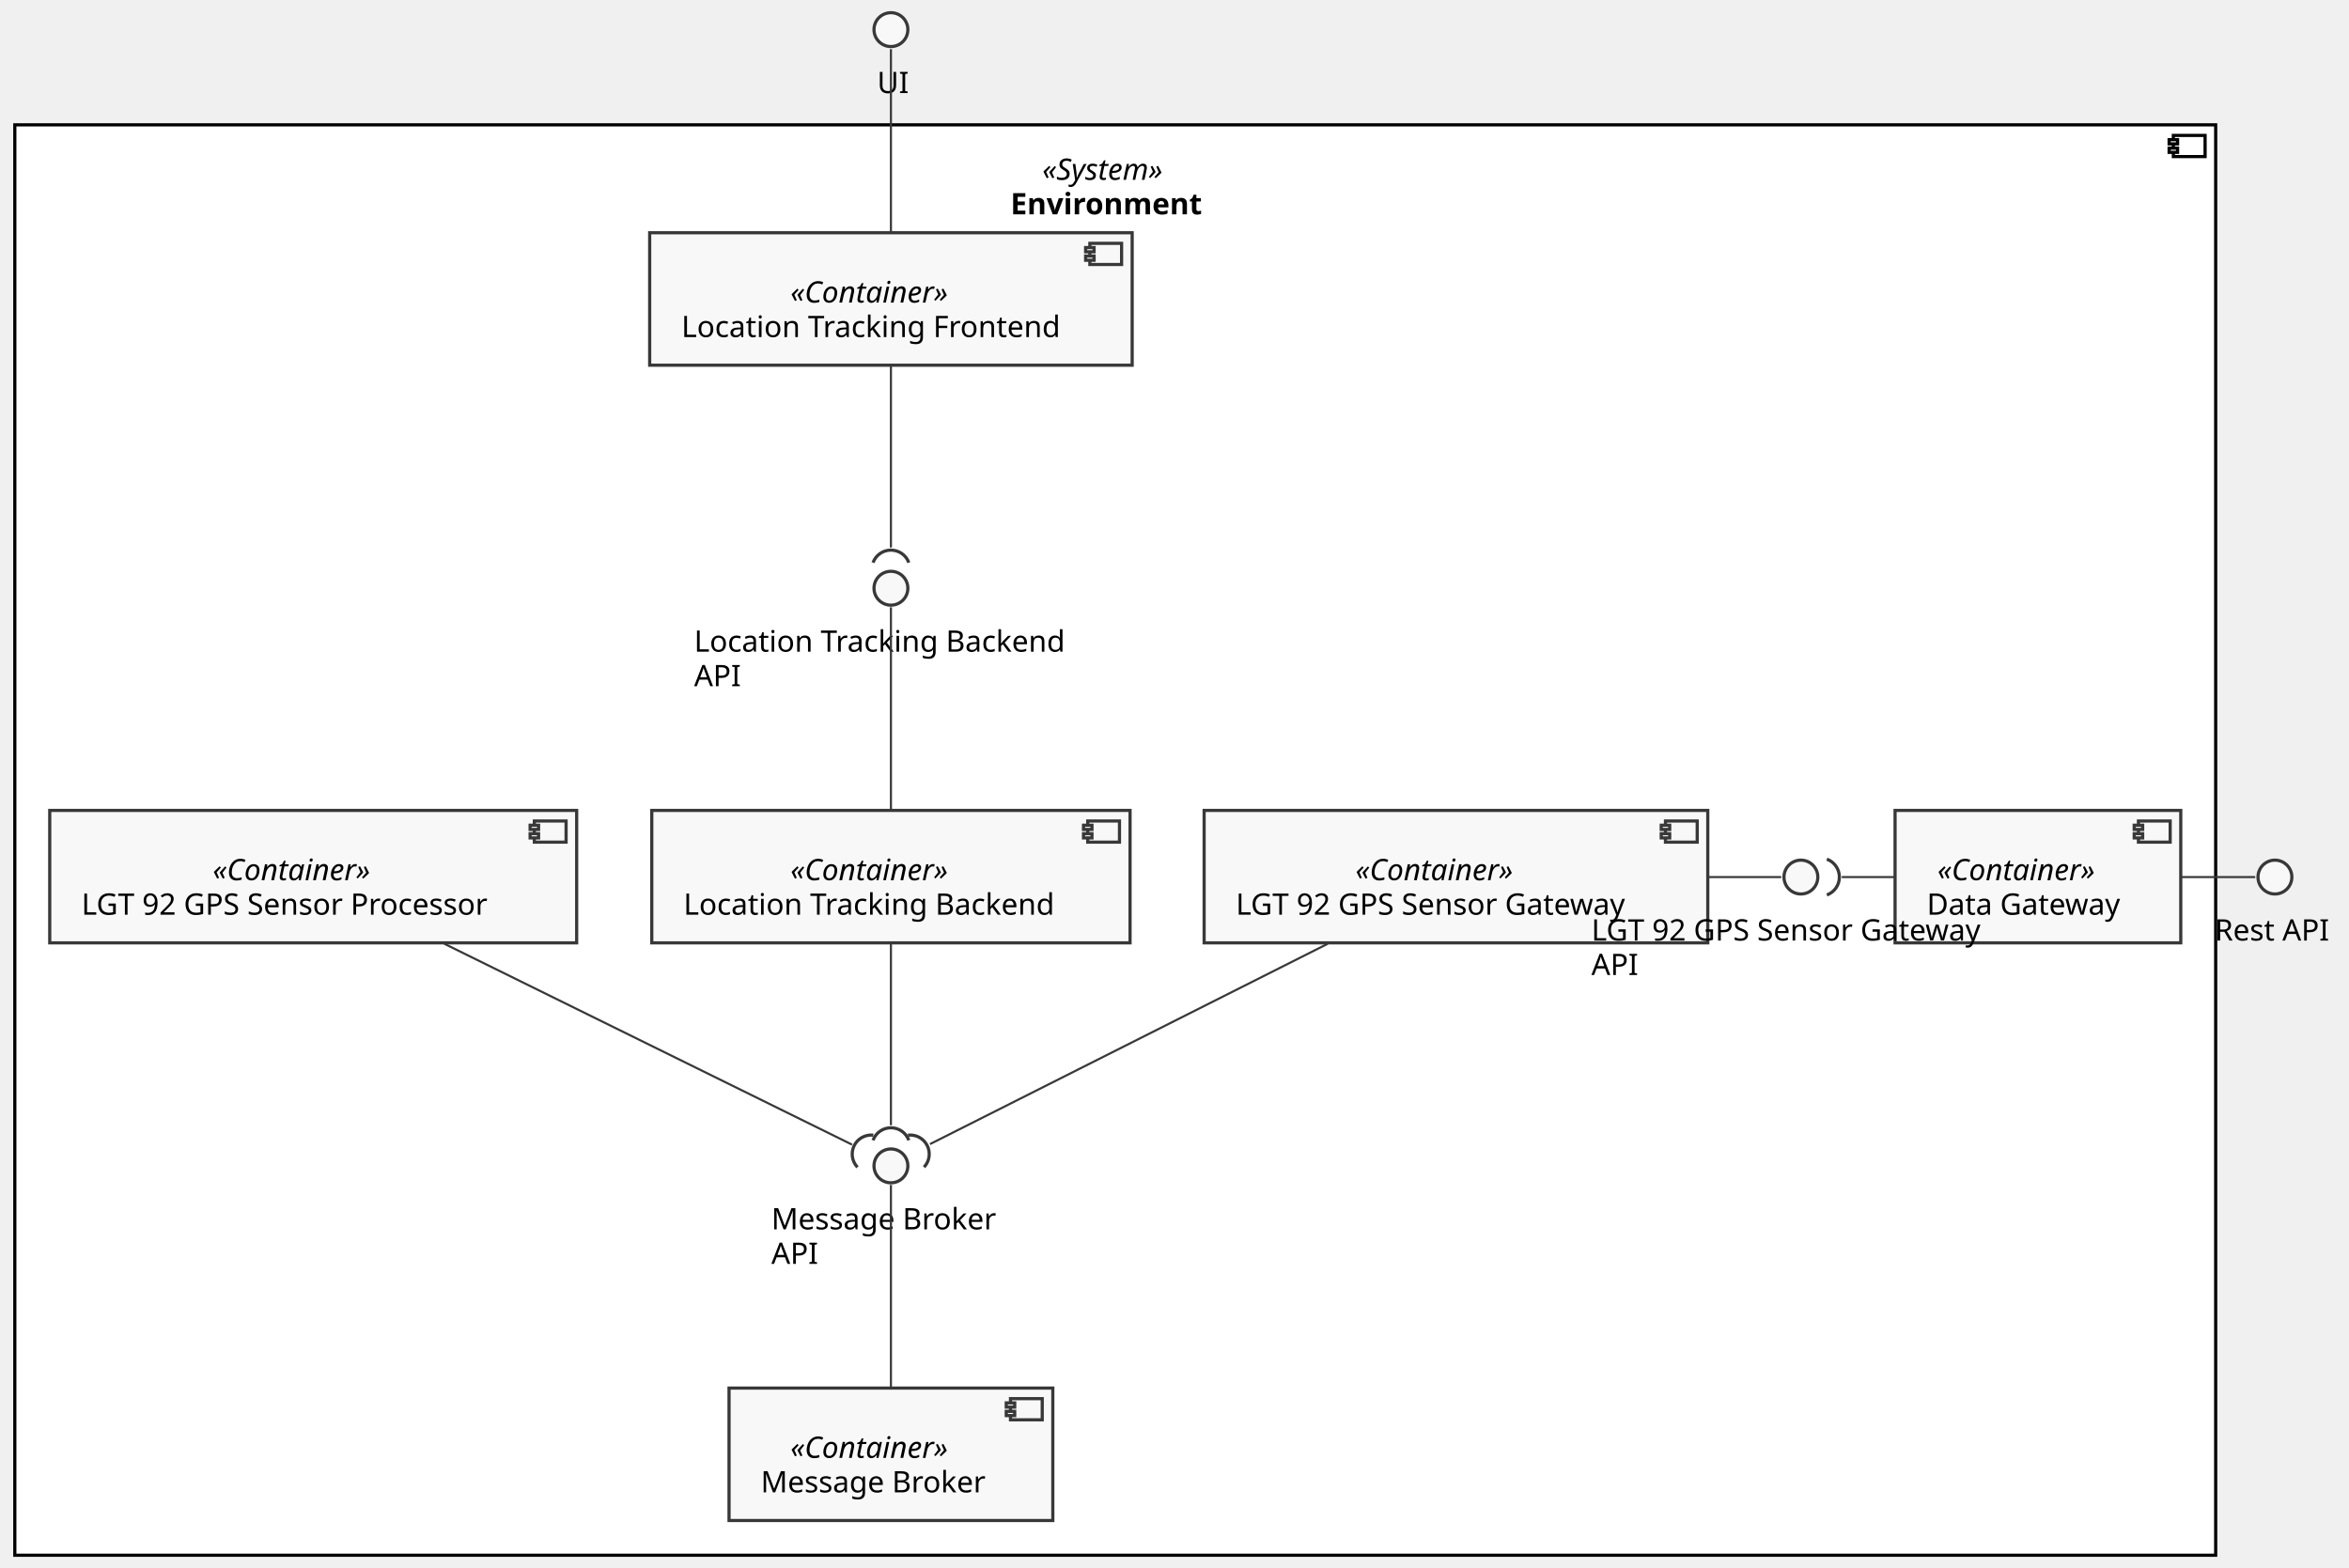
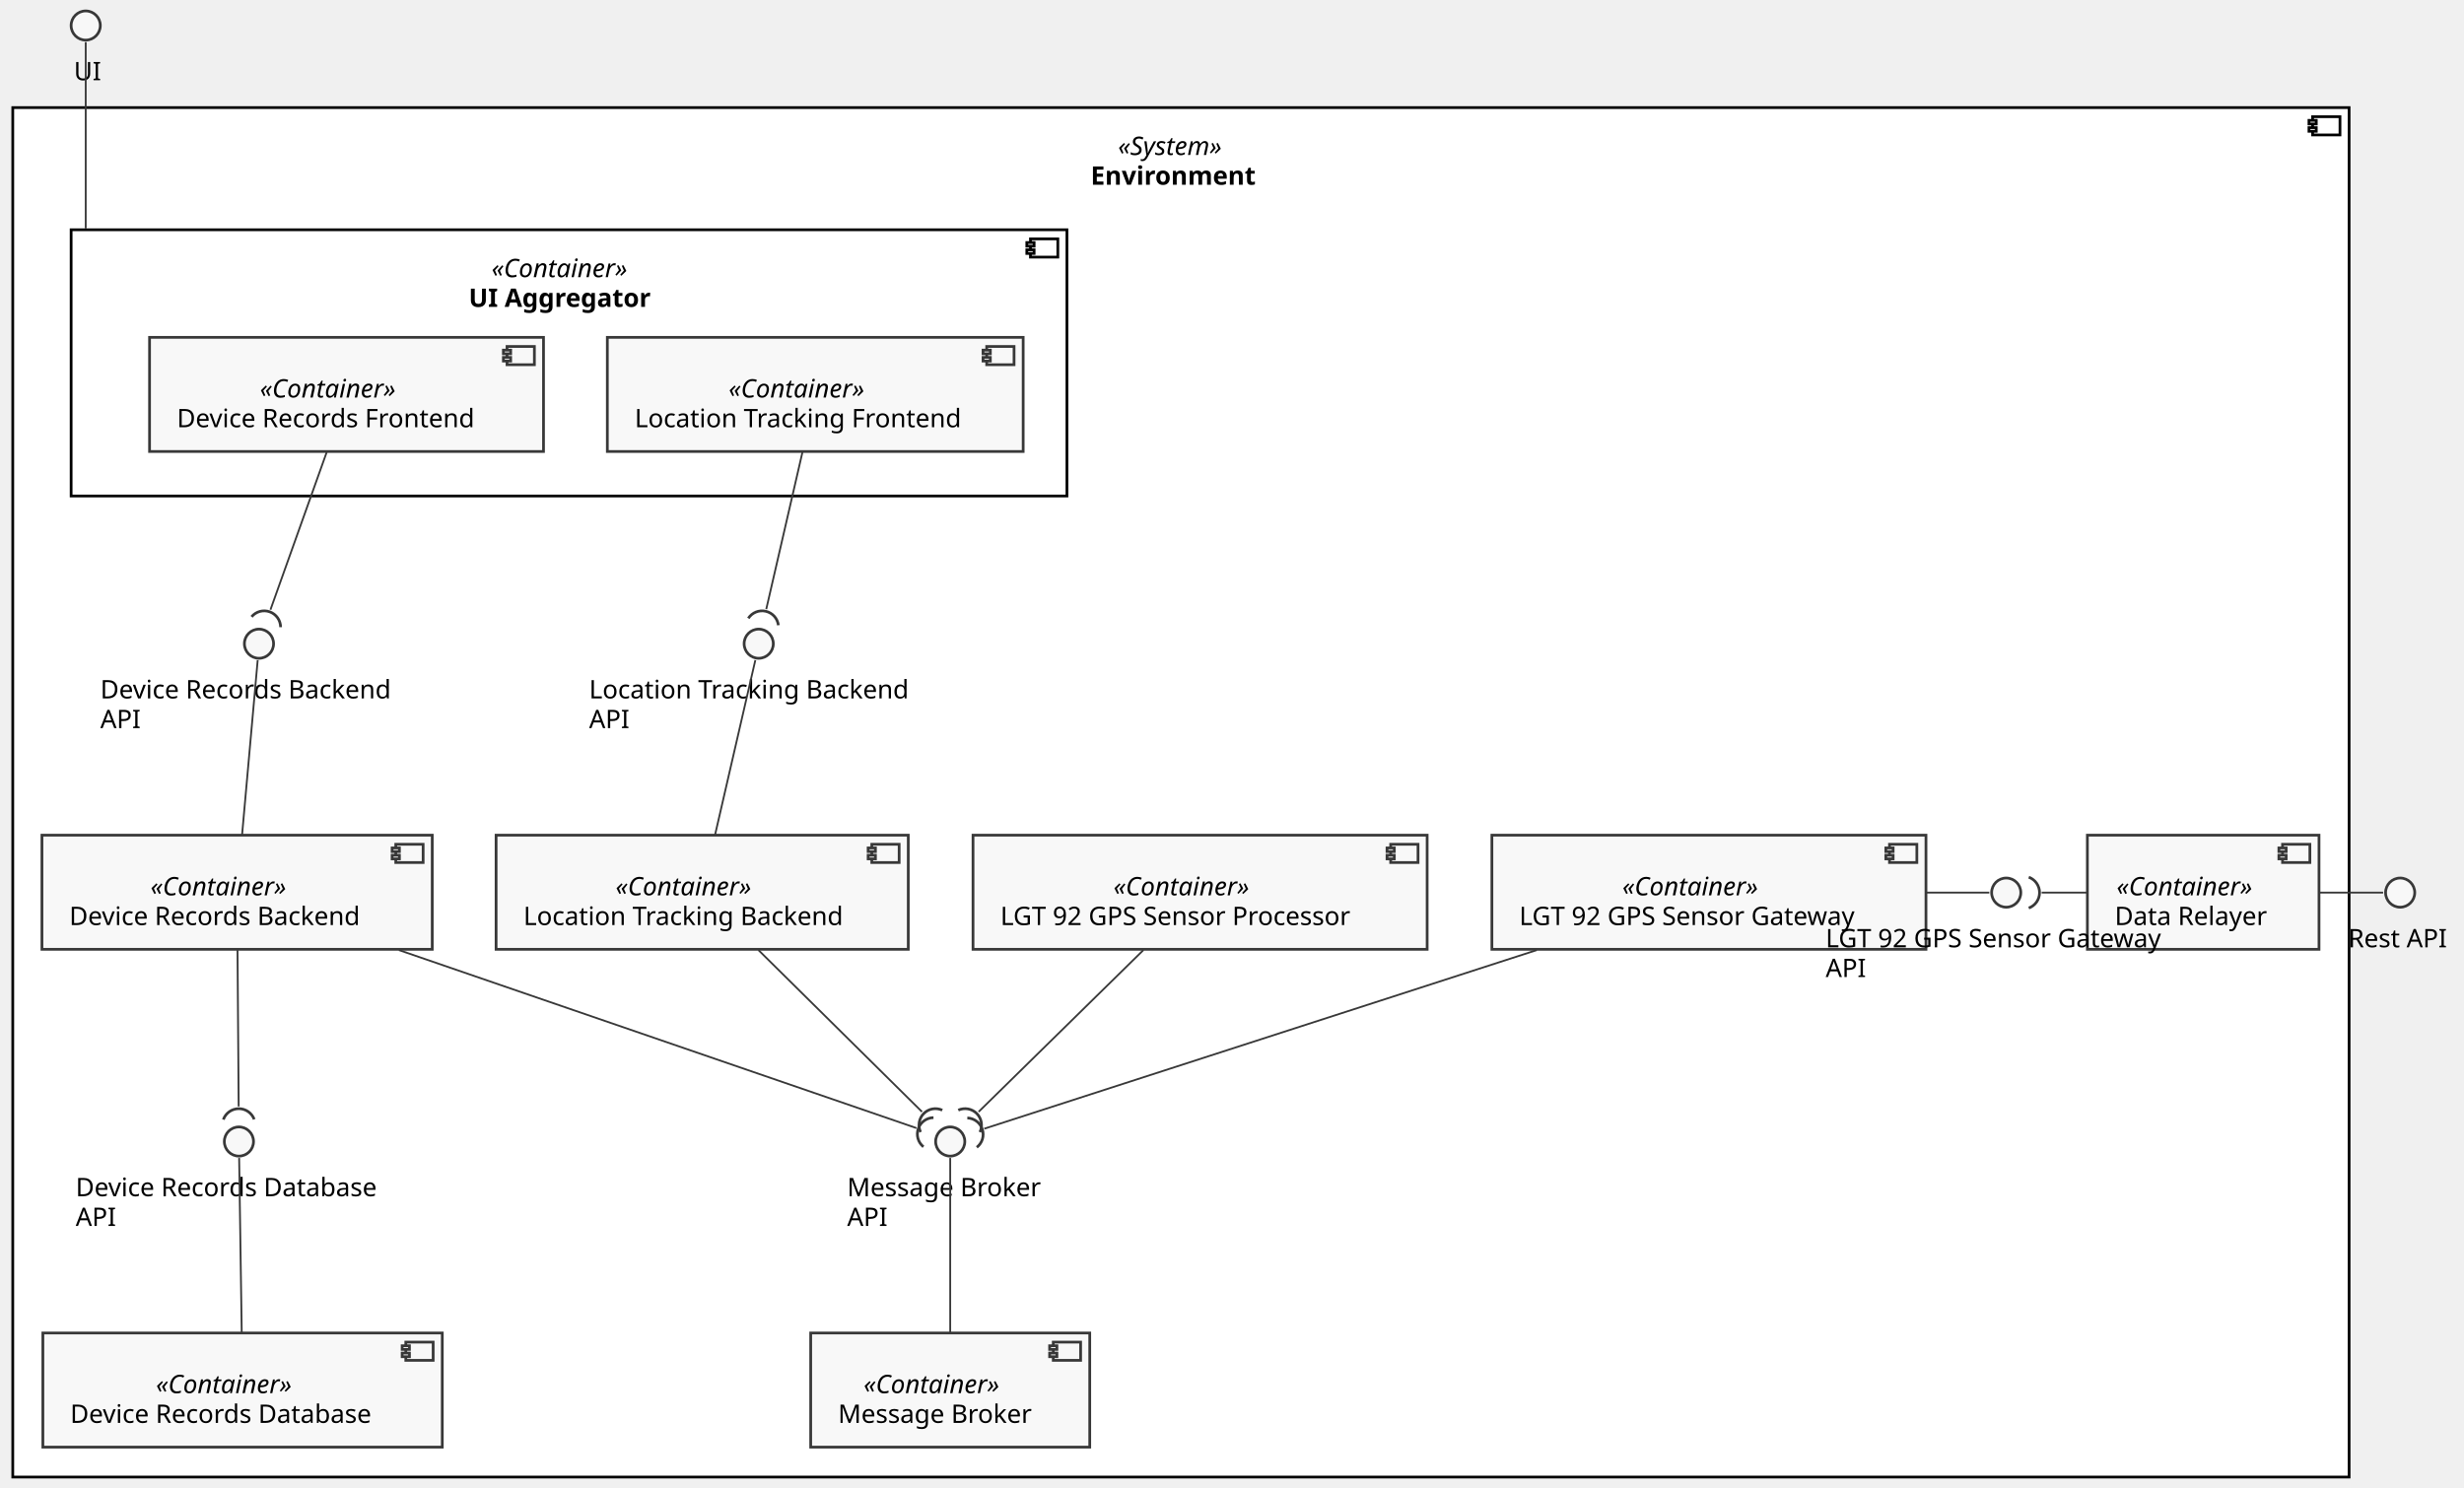
- <svg xmlns="http://www.w3.org/2000/svg" contentScriptType="application/ecmascript" contentStyleType="text/css" height="741px" preserveAspectRatio="none" style="width:1110px;height:741px;background:#FFFFFF;" version="1.1" viewBox="0 0 1110 741" width="1110px" zoomAndPan="magnify">
+ <svg xmlns="http://www.w3.org/2000/svg" contentScriptType="application/ecmascript" contentStyleType="text/css" height="816px" preserveAspectRatio="none" style="width:1351px;height:816px;background:#FFFFFF;" version="1.1" viewBox="0 0 1351 816" width="1351px" zoomAndPan="magnify">
  <defs />
  <g>
-     <rect fill="#FFFFFF" height="676" style="stroke:#000000;stroke-width:1.5;" width="1040" x="7" y="59" />
-     <rect fill="#FFFFFF" height="10" style="stroke:#000000;stroke-width:1.5;" width="15" x="1027" y="64" />
-     <rect fill="#FFFFFF" height="2" style="stroke:#000000;stroke-width:1.5;" width="4" x="1025" y="66" />
-     <rect fill="#FFFFFF" height="2" style="stroke:#000000;stroke-width:1.5;" width="4" x="1025" y="70" />
-     <text fill="#000000" font-family="sans-serif" font-size="14" font-style="italic" lengthAdjust="spacing" textLength="69" x="492.5" y="84.995">«System»</text>
-     <text fill="#000000" font-family="sans-serif" font-size="14" font-weight="bold" lengthAdjust="spacing" textLength="99" x="477.5" y="101.292">Environment</text>
-     <rect fill="#F8F8F8" height="62.594" style="stroke:#383838;stroke-width:1.5;" width="153" x="344.5" y="656" />
-     <rect fill="#F8F8F8" height="10" style="stroke:#383838;stroke-width:1.5;" width="15" x="477.5" y="661" />
-     <rect fill="#F8F8F8" height="2" style="stroke:#383838;stroke-width:1.5;" width="4" x="475.5" y="663" />
-     <rect fill="#F8F8F8" height="2" style="stroke:#383838;stroke-width:1.5;" width="4" x="475.5" y="667" />
-     <text fill="#000000" font-family="sans-serif" font-size="14" font-style="italic" lengthAdjust="spacing" textLength="85" x="373.5" y="688.995">«Container»</text>
-     <text fill="#000000" font-family="sans-serif" font-size="14" lengthAdjust="spacing" textLength="113" x="359.5" y="705.292">Message Broker</text>
-     <rect fill="#F8F8F8" height="62.594" style="stroke:#383838;stroke-width:1.5;" width="226" x="308" y="383" />
-     <rect fill="#F8F8F8" height="10" style="stroke:#383838;stroke-width:1.5;" width="15" x="514" y="388" />
-     <rect fill="#F8F8F8" height="2" style="stroke:#383838;stroke-width:1.5;" width="4" x="512" y="390" />
-     <rect fill="#F8F8F8" height="2" style="stroke:#383838;stroke-width:1.5;" width="4" x="512" y="394" />
-     <text fill="#000000" font-family="sans-serif" font-size="14" font-style="italic" lengthAdjust="spacing" textLength="85" x="373.5" y="415.995">«Container»</text>
-     <text fill="#000000" font-family="sans-serif" font-size="14" lengthAdjust="spacing" textLength="186" x="323" y="432.292">Location Tracking Backend</text>
-     <rect fill="#F8F8F8" height="62.594" style="stroke:#383838;stroke-width:1.5;" width="228" x="307" y="110" />
-     <rect fill="#F8F8F8" height="10" style="stroke:#383838;stroke-width:1.5;" width="15" x="515" y="115" />
-     <rect fill="#F8F8F8" height="2" style="stroke:#383838;stroke-width:1.5;" width="4" x="513" y="117" />
-     <rect fill="#F8F8F8" height="2" style="stroke:#383838;stroke-width:1.5;" width="4" x="513" y="121" />
-     <text fill="#000000" font-family="sans-serif" font-size="14" font-style="italic" lengthAdjust="spacing" textLength="85" x="373.5" y="142.995">«Container»</text>
-     <text fill="#000000" font-family="sans-serif" font-size="14" lengthAdjust="spacing" textLength="188" x="322" y="159.292">Location Tracking Frontend</text>
-     <rect fill="#F8F8F8" height="62.594" style="stroke:#383838;stroke-width:1.5;" width="249" x="23.5" y="383" />
-     <rect fill="#F8F8F8" height="10" style="stroke:#383838;stroke-width:1.5;" width="15" x="252.5" y="388" />
-     <rect fill="#F8F8F8" height="2" style="stroke:#383838;stroke-width:1.5;" width="4" x="250.5" y="390" />
-     <rect fill="#F8F8F8" height="2" style="stroke:#383838;stroke-width:1.5;" width="4" x="250.5" y="394" />
-     <text fill="#000000" font-family="sans-serif" font-size="14" font-style="italic" lengthAdjust="spacing" textLength="85" x="100.5" y="415.995">«Container»</text>
-     <text fill="#000000" font-family="sans-serif" font-size="14" lengthAdjust="spacing" textLength="209" x="38.5" y="432.292">LGT 92 GPS Sensor Processor</text>
-     <rect fill="#F8F8F8" height="62.594" style="stroke:#383838;stroke-width:1.5;" width="238" x="569" y="383" />
-     <rect fill="#F8F8F8" height="10" style="stroke:#383838;stroke-width:1.5;" width="15" x="787" y="388" />
-     <rect fill="#F8F8F8" height="2" style="stroke:#383838;stroke-width:1.5;" width="4" x="785" y="390" />
-     <rect fill="#F8F8F8" height="2" style="stroke:#383838;stroke-width:1.5;" width="4" x="785" y="394" />
-     <text fill="#000000" font-family="sans-serif" font-size="14" font-style="italic" lengthAdjust="spacing" textLength="85" x="640.5" y="415.995">«Container»</text>
-     <text fill="#000000" font-family="sans-serif" font-size="14" lengthAdjust="spacing" textLength="198" x="584" y="432.292">LGT 92 GPS Sensor Gateway</text>
-     <rect fill="#F8F8F8" height="62.594" style="stroke:#383838;stroke-width:1.5;" width="135" x="895.5" y="383" />
-     <rect fill="#F8F8F8" height="10" style="stroke:#383838;stroke-width:1.5;" width="15" x="1010.5" y="388" />
-     <rect fill="#F8F8F8" height="2" style="stroke:#383838;stroke-width:1.5;" width="4" x="1008.5" y="390" />
-     <rect fill="#F8F8F8" height="2" style="stroke:#383838;stroke-width:1.5;" width="4" x="1008.5" y="394" />
-     <text fill="#000000" font-family="sans-serif" font-size="14" font-style="italic" lengthAdjust="spacing" textLength="85" x="915.5" y="415.995">«Container»</text>
-     <text fill="#000000" font-family="sans-serif" font-size="14" lengthAdjust="spacing" textLength="95" x="910.5" y="432.292">Data Gateway</text>
-     <ellipse cx="421" cy="551" fill="#F8F8F8" rx="8" ry="8" style="stroke:#383838;stroke-width:1.5;" />
-     <text fill="#000000" font-family="sans-serif" font-size="14" lengthAdjust="spacing" textLength="113" x="364.5" y="580.995">Message Broker</text>
-     <text fill="#000000" font-family="sans-serif" font-size="14" lengthAdjust="spacing" textLength="21" x="364.5" y="597.292">API</text>
-     <ellipse cx="421" cy="278" fill="#F8F8F8" rx="8" ry="8" style="stroke:#383838;stroke-width:1.5;" />
-     <text fill="#000000" font-family="sans-serif" font-size="14" lengthAdjust="spacing" textLength="186" x="328" y="307.995">Location Tracking Backend</text>
-     <text fill="#000000" font-family="sans-serif" font-size="14" lengthAdjust="spacing" textLength="21" x="328" y="324.292">API</text>
-     <ellipse cx="851" cy="414.5" fill="#F8F8F8" rx="8" ry="8" style="stroke:#383838;stroke-width:1.5;" />
-     <text fill="#000000" font-family="sans-serif" font-size="14" lengthAdjust="spacing" textLength="198" x="752" y="444.495">LGT 92 GPS Sensor Gateway</text>
-     <text fill="#000000" font-family="sans-serif" font-size="14" lengthAdjust="spacing" textLength="21" x="752" y="460.792">API</text>
-     <ellipse cx="421" cy="14" fill="#F8F8F8" rx="8" ry="8" style="stroke:#383838;stroke-width:1.5;" />
-     <text fill="#000000" font-family="sans-serif" font-size="14" lengthAdjust="spacing" textLength="13" x="414.5" y="43.995">UI</text>
-     <ellipse cx="1075" cy="414.5" fill="#F8F8F8" rx="8" ry="8" style="stroke:#383838;stroke-width:1.5;" />
-     <text fill="#000000" font-family="sans-serif" font-size="14" lengthAdjust="spacing" textLength="57" x="1046.5" y="444.495">Rest API</text>
-     <path d="M421,560.01 C421,578.45 421,624.69 421,655.85 " fill="none" id="MB_API-MB" style="stroke:#383838;stroke-width:1.0;" />
-     <path d="M421,287.01 C421,305.45 421,351.69 421,382.85 " fill="none" id="LTB_API-LTB" style="stroke:#383838;stroke-width:1.0;" />
-     <path d="M421,23.23 C421,40.52 421,81.35 421,109.95 " fill="none" id="UI-LTF" style="stroke:#383838;stroke-width:1.0;" />
-     <path d="M807.07,414.5 C818.62,414.5 830.18,414.5 841.73,414.5 " fill="none" id="LGT92GPSG-LGT92GPSG_API" style="stroke:#383838;stroke-width:1.0;" />
-     <path d="M421,173.02 C421,199.43 421,236.74 421,258.75 " fill="none" id="LTF-to-LTB_API" style="stroke:#383838;stroke-width:1.0;" />
-     <path d="M429.457,265.902 A9,9 0 0 0 412.543 265.902" style="stroke:#383838;stroke-width:1.5;fill:none;" />
-     <path d="M421,446.02 C421,472.43 421,509.74 421,531.75 " fill="none" id="LTB-to-MB_API" style="stroke:#383838;stroke-width:1.0;" />
-     <path d="M429.457,538.902 A9,9 0 0 0 412.543 538.902" style="stroke:#383838;stroke-width:1.5;fill:none;" />
-     <path d="M627.41,446.02 C566.94,476.48 477.67,521.45 439.46,540.7 " fill="none" id="LGT92GPSG-to-MB_API" style="stroke:#383838;stroke-width:1.0;" />
-     <path d="M436.655,551.587 A9,9 0 0 0 429.043 536.482" style="stroke:#383838;stroke-width:1.5;fill:none;" />
-     <path d="M209.95,446.02 C272.05,476.61 363.84,521.84 402.63,540.95 " fill="none" id="LGT92GPSP-to-MB_API" style="stroke:#383838;stroke-width:1.0;" />
-     <path d="M412.683,536.474 A9,9 0 0 0 405.196 551.641" style="stroke:#383838;stroke-width:1.5;fill:none;" />
-     <path d="M1030.81,414.5 C1042.43,414.5 1054.06,414.5 1065.68,414.5 " fill="none" id="DG-IN_ENDPOINT" style="stroke:#383838;stroke-width:1.0;" />
-     <path d="M870.29,414.5 C878.57,414.5 886.85,414.5 895.13,414.5 " fill="none" id="LGT92GPSG_API-backto-DG" style="stroke:#383838;stroke-width:1.0;" />
-     <path d="M863.268,422.957 A9,9 0 0 0 863.268 406.043" style="stroke:#383838;stroke-width:1.5;fill:none;" />
+     <rect fill="#FFFFFF" height="751" style="stroke:#000000;stroke-width:1.5;" width="1281" x="7" y="59" />
+     <rect fill="#FFFFFF" height="10" style="stroke:#000000;stroke-width:1.5;" width="15" x="1268" y="64" />
+     <rect fill="#FFFFFF" height="2" style="stroke:#000000;stroke-width:1.5;" width="4" x="1266" y="66" />
+     <rect fill="#FFFFFF" height="2" style="stroke:#000000;stroke-width:1.5;" width="4" x="1266" y="70" />
+     <text fill="#000000" font-family="sans-serif" font-size="14" font-style="italic" lengthAdjust="spacing" textLength="69" x="613" y="84.995">«System»</text>
+     <text fill="#000000" font-family="sans-serif" font-size="14" font-weight="bold" lengthAdjust="spacing" textLength="99" x="598" y="101.292">Environment</text>
+     <rect fill="#FFFFFF" height="146" style="stroke:#000000;stroke-width:1.5;" width="546" x="39" y="126" />
+     <rect fill="#FFFFFF" height="10" style="stroke:#000000;stroke-width:1.5;" width="15" x="565" y="131" />
+     <rect fill="#FFFFFF" height="2" style="stroke:#000000;stroke-width:1.5;" width="4" x="563" y="133" />
+     <rect fill="#FFFFFF" height="2" style="stroke:#000000;stroke-width:1.5;" width="4" x="563" y="137" />
+     <text fill="#000000" font-family="sans-serif" font-size="14" font-style="italic" lengthAdjust="spacing" textLength="85" x="269.5" y="151.995">«Container»</text>
+     <text fill="#000000" font-family="sans-serif" font-size="14" font-weight="bold" lengthAdjust="spacing" textLength="110" x="257" y="168.292">UI Aggregator</text>
+     <rect fill="#F8F8F8" height="62.594" style="stroke:#383838;stroke-width:1.5;" width="153" x="444.5" y="731" />
+     <rect fill="#F8F8F8" height="10" style="stroke:#383838;stroke-width:1.5;" width="15" x="577.5" y="736" />
+     <rect fill="#F8F8F8" height="2" style="stroke:#383838;stroke-width:1.5;" width="4" x="575.5" y="738" />
+     <rect fill="#F8F8F8" height="2" style="stroke:#383838;stroke-width:1.5;" width="4" x="575.5" y="742" />
+     <text fill="#000000" font-family="sans-serif" font-size="14" font-style="italic" lengthAdjust="spacing" textLength="85" x="473.5" y="763.995">«Container»</text>
+     <text fill="#000000" font-family="sans-serif" font-size="14" lengthAdjust="spacing" textLength="113" x="459.5" y="780.292">Message Broker</text>
+     <rect fill="#F8F8F8" height="62.594" style="stroke:#383838;stroke-width:1.5;" width="226" x="272" y="458" />
+     <rect fill="#F8F8F8" height="10" style="stroke:#383838;stroke-width:1.5;" width="15" x="478" y="463" />
+     <rect fill="#F8F8F8" height="2" style="stroke:#383838;stroke-width:1.5;" width="4" x="476" y="465" />
+     <rect fill="#F8F8F8" height="2" style="stroke:#383838;stroke-width:1.5;" width="4" x="476" y="469" />
+     <text fill="#000000" font-family="sans-serif" font-size="14" font-style="italic" lengthAdjust="spacing" textLength="85" x="337.5" y="490.995">«Container»</text>
+     <text fill="#000000" font-family="sans-serif" font-size="14" lengthAdjust="spacing" textLength="186" x="287" y="507.292">Location Tracking Backend</text>
+     <rect fill="#F8F8F8" height="62.594" style="stroke:#383838;stroke-width:1.5;" width="214" x="23" y="458" />
+     <rect fill="#F8F8F8" height="10" style="stroke:#383838;stroke-width:1.5;" width="15" x="217" y="463" />
+     <rect fill="#F8F8F8" height="2" style="stroke:#383838;stroke-width:1.5;" width="4" x="215" y="465" />
+     <rect fill="#F8F8F8" height="2" style="stroke:#383838;stroke-width:1.5;" width="4" x="215" y="469" />
+     <text fill="#000000" font-family="sans-serif" font-size="14" font-style="italic" lengthAdjust="spacing" textLength="85" x="82.5" y="490.995">«Container»</text>
+     <text fill="#000000" font-family="sans-serif" font-size="14" lengthAdjust="spacing" textLength="174" x="38" y="507.292">Device Records Backend</text>
+     <rect fill="#F8F8F8" height="62.594" style="stroke:#383838;stroke-width:1.5;" width="249" x="533.5" y="458" />
+     <rect fill="#F8F8F8" height="10" style="stroke:#383838;stroke-width:1.5;" width="15" x="762.5" y="463" />
+     <rect fill="#F8F8F8" height="2" style="stroke:#383838;stroke-width:1.5;" width="4" x="760.5" y="465" />
+     <rect fill="#F8F8F8" height="2" style="stroke:#383838;stroke-width:1.5;" width="4" x="760.5" y="469" />
+     <text fill="#000000" font-family="sans-serif" font-size="14" font-style="italic" lengthAdjust="spacing" textLength="85" x="610.5" y="490.995">«Container»</text>
+     <text fill="#000000" font-family="sans-serif" font-size="14" lengthAdjust="spacing" textLength="209" x="548.5" y="507.292">LGT 92 GPS Sensor Processor</text>
+     <rect fill="#F8F8F8" height="62.594" style="stroke:#383838;stroke-width:1.5;" width="238" x="818" y="458" />
+     <rect fill="#F8F8F8" height="10" style="stroke:#383838;stroke-width:1.5;" width="15" x="1036" y="463" />
+     <rect fill="#F8F8F8" height="2" style="stroke:#383838;stroke-width:1.5;" width="4" x="1034" y="465" />
+     <rect fill="#F8F8F8" height="2" style="stroke:#383838;stroke-width:1.5;" width="4" x="1034" y="469" />
+     <text fill="#000000" font-family="sans-serif" font-size="14" font-style="italic" lengthAdjust="spacing" textLength="85" x="889.5" y="490.995">«Container»</text>
+     <text fill="#000000" font-family="sans-serif" font-size="14" lengthAdjust="spacing" textLength="198" x="833" y="507.292">LGT 92 GPS Sensor Gateway</text>
+     <rect fill="#F8F8F8" height="62.594" style="stroke:#383838;stroke-width:1.5;" width="127" x="1144.5" y="458" />
+     <rect fill="#F8F8F8" height="10" style="stroke:#383838;stroke-width:1.5;" width="15" x="1251.5" y="463" />
+     <rect fill="#F8F8F8" height="2" style="stroke:#383838;stroke-width:1.5;" width="4" x="1249.5" y="465" />
+     <rect fill="#F8F8F8" height="2" style="stroke:#383838;stroke-width:1.5;" width="4" x="1249.5" y="469" />
+     <text fill="#000000" font-family="sans-serif" font-size="14" font-style="italic" lengthAdjust="spacing" textLength="85" x="1160.5" y="490.995">«Container»</text>
+     <text fill="#000000" font-family="sans-serif" font-size="14" lengthAdjust="spacing" textLength="87" x="1159.5" y="507.292">Data Relayer</text>
+     <rect fill="#F8F8F8" height="62.594" style="stroke:#383838;stroke-width:1.5;" width="219" x="23.5" y="731" />
+     <rect fill="#F8F8F8" height="10" style="stroke:#383838;stroke-width:1.5;" width="15" x="222.5" y="736" />
+     <rect fill="#F8F8F8" height="2" style="stroke:#383838;stroke-width:1.5;" width="4" x="220.5" y="738" />
+     <rect fill="#F8F8F8" height="2" style="stroke:#383838;stroke-width:1.5;" width="4" x="220.5" y="742" />
+     <text fill="#000000" font-family="sans-serif" font-size="14" font-style="italic" lengthAdjust="spacing" textLength="85" x="85.5" y="763.995">«Container»</text>
+     <text fill="#000000" font-family="sans-serif" font-size="14" lengthAdjust="spacing" textLength="179" x="38.5" y="780.292">Device Records Database</text>
+     <ellipse cx="521" cy="626" fill="#F8F8F8" rx="8" ry="8" style="stroke:#383838;stroke-width:1.5;" />
+     <text fill="#000000" font-family="sans-serif" font-size="14" lengthAdjust="spacing" textLength="113" x="464.5" y="655.995">Message Broker</text>
+     <text fill="#000000" font-family="sans-serif" font-size="14" lengthAdjust="spacing" textLength="21" x="464.5" y="672.292">API</text>
+     <ellipse cx="416" cy="353" fill="#F8F8F8" rx="8" ry="8" style="stroke:#383838;stroke-width:1.5;" />
+     <text fill="#000000" font-family="sans-serif" font-size="14" lengthAdjust="spacing" textLength="186" x="323" y="382.995">Location Tracking Backend</text>
+     <text fill="#000000" font-family="sans-serif" font-size="14" lengthAdjust="spacing" textLength="21" x="323" y="399.292">API</text>
+     <ellipse cx="142" cy="353" fill="#F8F8F8" rx="8" ry="8" style="stroke:#383838;stroke-width:1.5;" />
+     <text fill="#000000" font-family="sans-serif" font-size="14" lengthAdjust="spacing" textLength="174" x="55" y="382.995">Device Records Backend</text>
+     <text fill="#000000" font-family="sans-serif" font-size="14" lengthAdjust="spacing" textLength="21" x="55" y="399.292">API</text>
+     <ellipse cx="131" cy="626" fill="#F8F8F8" rx="8" ry="8" style="stroke:#383838;stroke-width:1.5;" />
+     <text fill="#000000" font-family="sans-serif" font-size="14" lengthAdjust="spacing" textLength="179" x="41.5" y="655.995">Device Records Database</text>
+     <text fill="#000000" font-family="sans-serif" font-size="14" lengthAdjust="spacing" textLength="21" x="41.5" y="672.292">API</text>
+     <ellipse cx="1100" cy="489.5" fill="#F8F8F8" rx="8" ry="8" style="stroke:#383838;stroke-width:1.5;" />
+     <text fill="#000000" font-family="sans-serif" font-size="14" lengthAdjust="spacing" textLength="198" x="1001" y="519.495">LGT 92 GPS Sensor Gateway</text>
+     <text fill="#000000" font-family="sans-serif" font-size="14" lengthAdjust="spacing" textLength="21" x="1001" y="535.792">API</text>
+     <rect fill="#F8F8F8" height="62.594" style="stroke:#383838;stroke-width:1.5;" width="216" x="82" y="185" />
+     <rect fill="#F8F8F8" height="10" style="stroke:#383838;stroke-width:1.5;" width="15" x="278" y="190" />
+     <rect fill="#F8F8F8" height="2" style="stroke:#383838;stroke-width:1.5;" width="4" x="276" y="192" />
+     <rect fill="#F8F8F8" height="2" style="stroke:#383838;stroke-width:1.5;" width="4" x="276" y="196" />
+     <text fill="#000000" font-family="sans-serif" font-size="14" font-style="italic" lengthAdjust="spacing" textLength="85" x="142.5" y="217.995">«Container»</text>
+     <text fill="#000000" font-family="sans-serif" font-size="14" lengthAdjust="spacing" textLength="176" x="97" y="234.292">Device Records Frontend</text>
+     <rect fill="#F8F8F8" height="62.594" style="stroke:#383838;stroke-width:1.5;" width="228" x="333" y="185" />
+     <rect fill="#F8F8F8" height="10" style="stroke:#383838;stroke-width:1.5;" width="15" x="541" y="190" />
+     <rect fill="#F8F8F8" height="2" style="stroke:#383838;stroke-width:1.5;" width="4" x="539" y="192" />
+     <rect fill="#F8F8F8" height="2" style="stroke:#383838;stroke-width:1.5;" width="4" x="539" y="196" />
+     <text fill="#000000" font-family="sans-serif" font-size="14" font-style="italic" lengthAdjust="spacing" textLength="85" x="399.5" y="217.995">«Container»</text>
+     <text fill="#000000" font-family="sans-serif" font-size="14" lengthAdjust="spacing" textLength="188" x="348" y="234.292">Location Tracking Frontend</text>
+     <ellipse cx="47" cy="14" fill="#F8F8F8" rx="8" ry="8" style="stroke:#383838;stroke-width:1.5;" />
+     <text fill="#000000" font-family="sans-serif" font-size="14" lengthAdjust="spacing" textLength="13" x="40.5" y="43.995">UI</text>
+     <ellipse cx="1316" cy="489.5" fill="#F8F8F8" rx="8" ry="8" style="stroke:#383838;stroke-width:1.5;" />
+     <text fill="#000000" font-family="sans-serif" font-size="14" lengthAdjust="spacing" textLength="57" x="1287.5" y="519.495">Rest API</text>
+     <path d="M141.29,362.01 C139.64,380.45 135.51,426.69 132.73,457.85 " fill="none" id="DRB_API-DRB" style="stroke:#383838;stroke-width:1.0;" />
+     <path d="M521,635.01 C521,653.45 521,699.69 521,730.85 " fill="none" id="MB_API-MB" style="stroke:#383838;stroke-width:1.0;" />
+     <path d="M131.12,635.01 C131.39,653.45 132.08,699.69 132.54,730.85 " fill="none" id="DRDB_API-DRDB" style="stroke:#383838;stroke-width:1.0;" />
+     <path d="M414.15,362.01 C409.9,380.45 399.25,426.69 392.06,457.85 " fill="none" id="LTB_API-LTB" style="stroke:#383838;stroke-width:1.0;" />
+     <path d="M47,23.11 C47,32.34 47,48.679 47,68.068 C47,77.763 47,88.221 47,98.934 C47,104.29 47,109.711 47,115.132 C47,117.842 47,120.553 47,123.256 C47,123.931 47,124.606 47,125.281 " fill="none" id="UI-UIAG" style="stroke:#383838;stroke-width:1.0;" />
+     <path d="M1056.07,489.5 C1067.62,489.5 1079.18,489.5 1090.73,489.5 " fill="none" id="LGT92GPSG-LGT92GPSG_API" style="stroke:#383838;stroke-width:1.0;" />
+     <path d="M130.23,521.02 C130.42,547.43 130.7,584.74 130.86,606.75 " fill="none" id="DRB-to-DRDB_API" style="stroke:#383838;stroke-width:1.0;" />
+     <path d="M139.375,613.841 A9,9 0 0 0 122.461 613.962" style="stroke:#383838;stroke-width:1.5;fill:none;" />
+     <path d="M439.97,248.02 C433.85,274.55 425.2,312.09 420.14,334.05 " fill="none" id="LTF-to-LTB_API" style="stroke:#383838;stroke-width:1.0;" />
+     <path d="M426.782,342.875 A9,9 0 0 0 410.297 339.085" style="stroke:#383838;stroke-width:1.5;fill:none;" />
+     <path d="M179.11,248.02 C169.6,274.67 156.12,312.43 148.3,334.35 " fill="none" id="DRF-to-DRB_API" style="stroke:#383838;stroke-width:1.0;" />
+     <path d="M153.86,343.933 A9,9 0 0 0 137.936 338.231" style="stroke:#383838;stroke-width:1.5;fill:none;" />
+     <path d="M415.86,521.02 C443.8,548.65 483.8,588.21 505.52,609.69 " fill="none" id="LTB-to-MB_API" style="stroke:#383838;stroke-width:1.0;" />
+     <path d="M516.644,608.8 A9,9 0 0 0 504.756 620.833" style="stroke:#383838;stroke-width:1.5;fill:none;" />
+     <path d="M218.72,521.02 C312.14,553.15 452.46,601.42 502.48,618.63 " fill="none" id="DRB-to-MB_API" style="stroke:#383838;stroke-width:1.0;" />
+     <path d="M511.824,612.901 A9,9 0 0 0 506.316 628.894" style="stroke:#383838;stroke-width:1.5;fill:none;" />
+     <path d="M842.6,521.02 C742.56,553.36 591.95,602.06 539.66,618.97 " fill="none" id="LGT92GPSG-to-MB_API" style="stroke:#383838;stroke-width:1.0;" />
+     <path d="M535.577,629.173 A9,9 0 0 0 530.381 613.076" style="stroke:#383838;stroke-width:1.5;fill:none;" />
+     <path d="M626.91,521.02 C598.77,548.65 558.48,588.21 536.59,609.69 " fill="none" id="LGT92GPSP-to-MB_API" style="stroke:#383838;stroke-width:1.0;" />
+     <path d="M537.296,620.849 A9,9 0 0 0 525.433 608.793" style="stroke:#383838;stroke-width:1.5;fill:none;" />
+     <path d="M1271.7,489.5 C1283.35,489.5 1295.01,489.5 1306.66,489.5 " fill="none" id="DR-IN_ENDPOINT" style="stroke:#383838;stroke-width:1.0;" />
+     <path d="M1119.42,489.5 C1127.74,489.5 1136.06,489.5 1144.37,489.5 " fill="none" id="LGT92GPSG_API-backto-DR" style="stroke:#383838;stroke-width:1.0;" />
+     <path d="M1112.358,497.957 A9,9 0 0 0 1112.358 481.043" style="stroke:#383838;stroke-width:1.5;fill:none;" />
  </g>
</svg>
